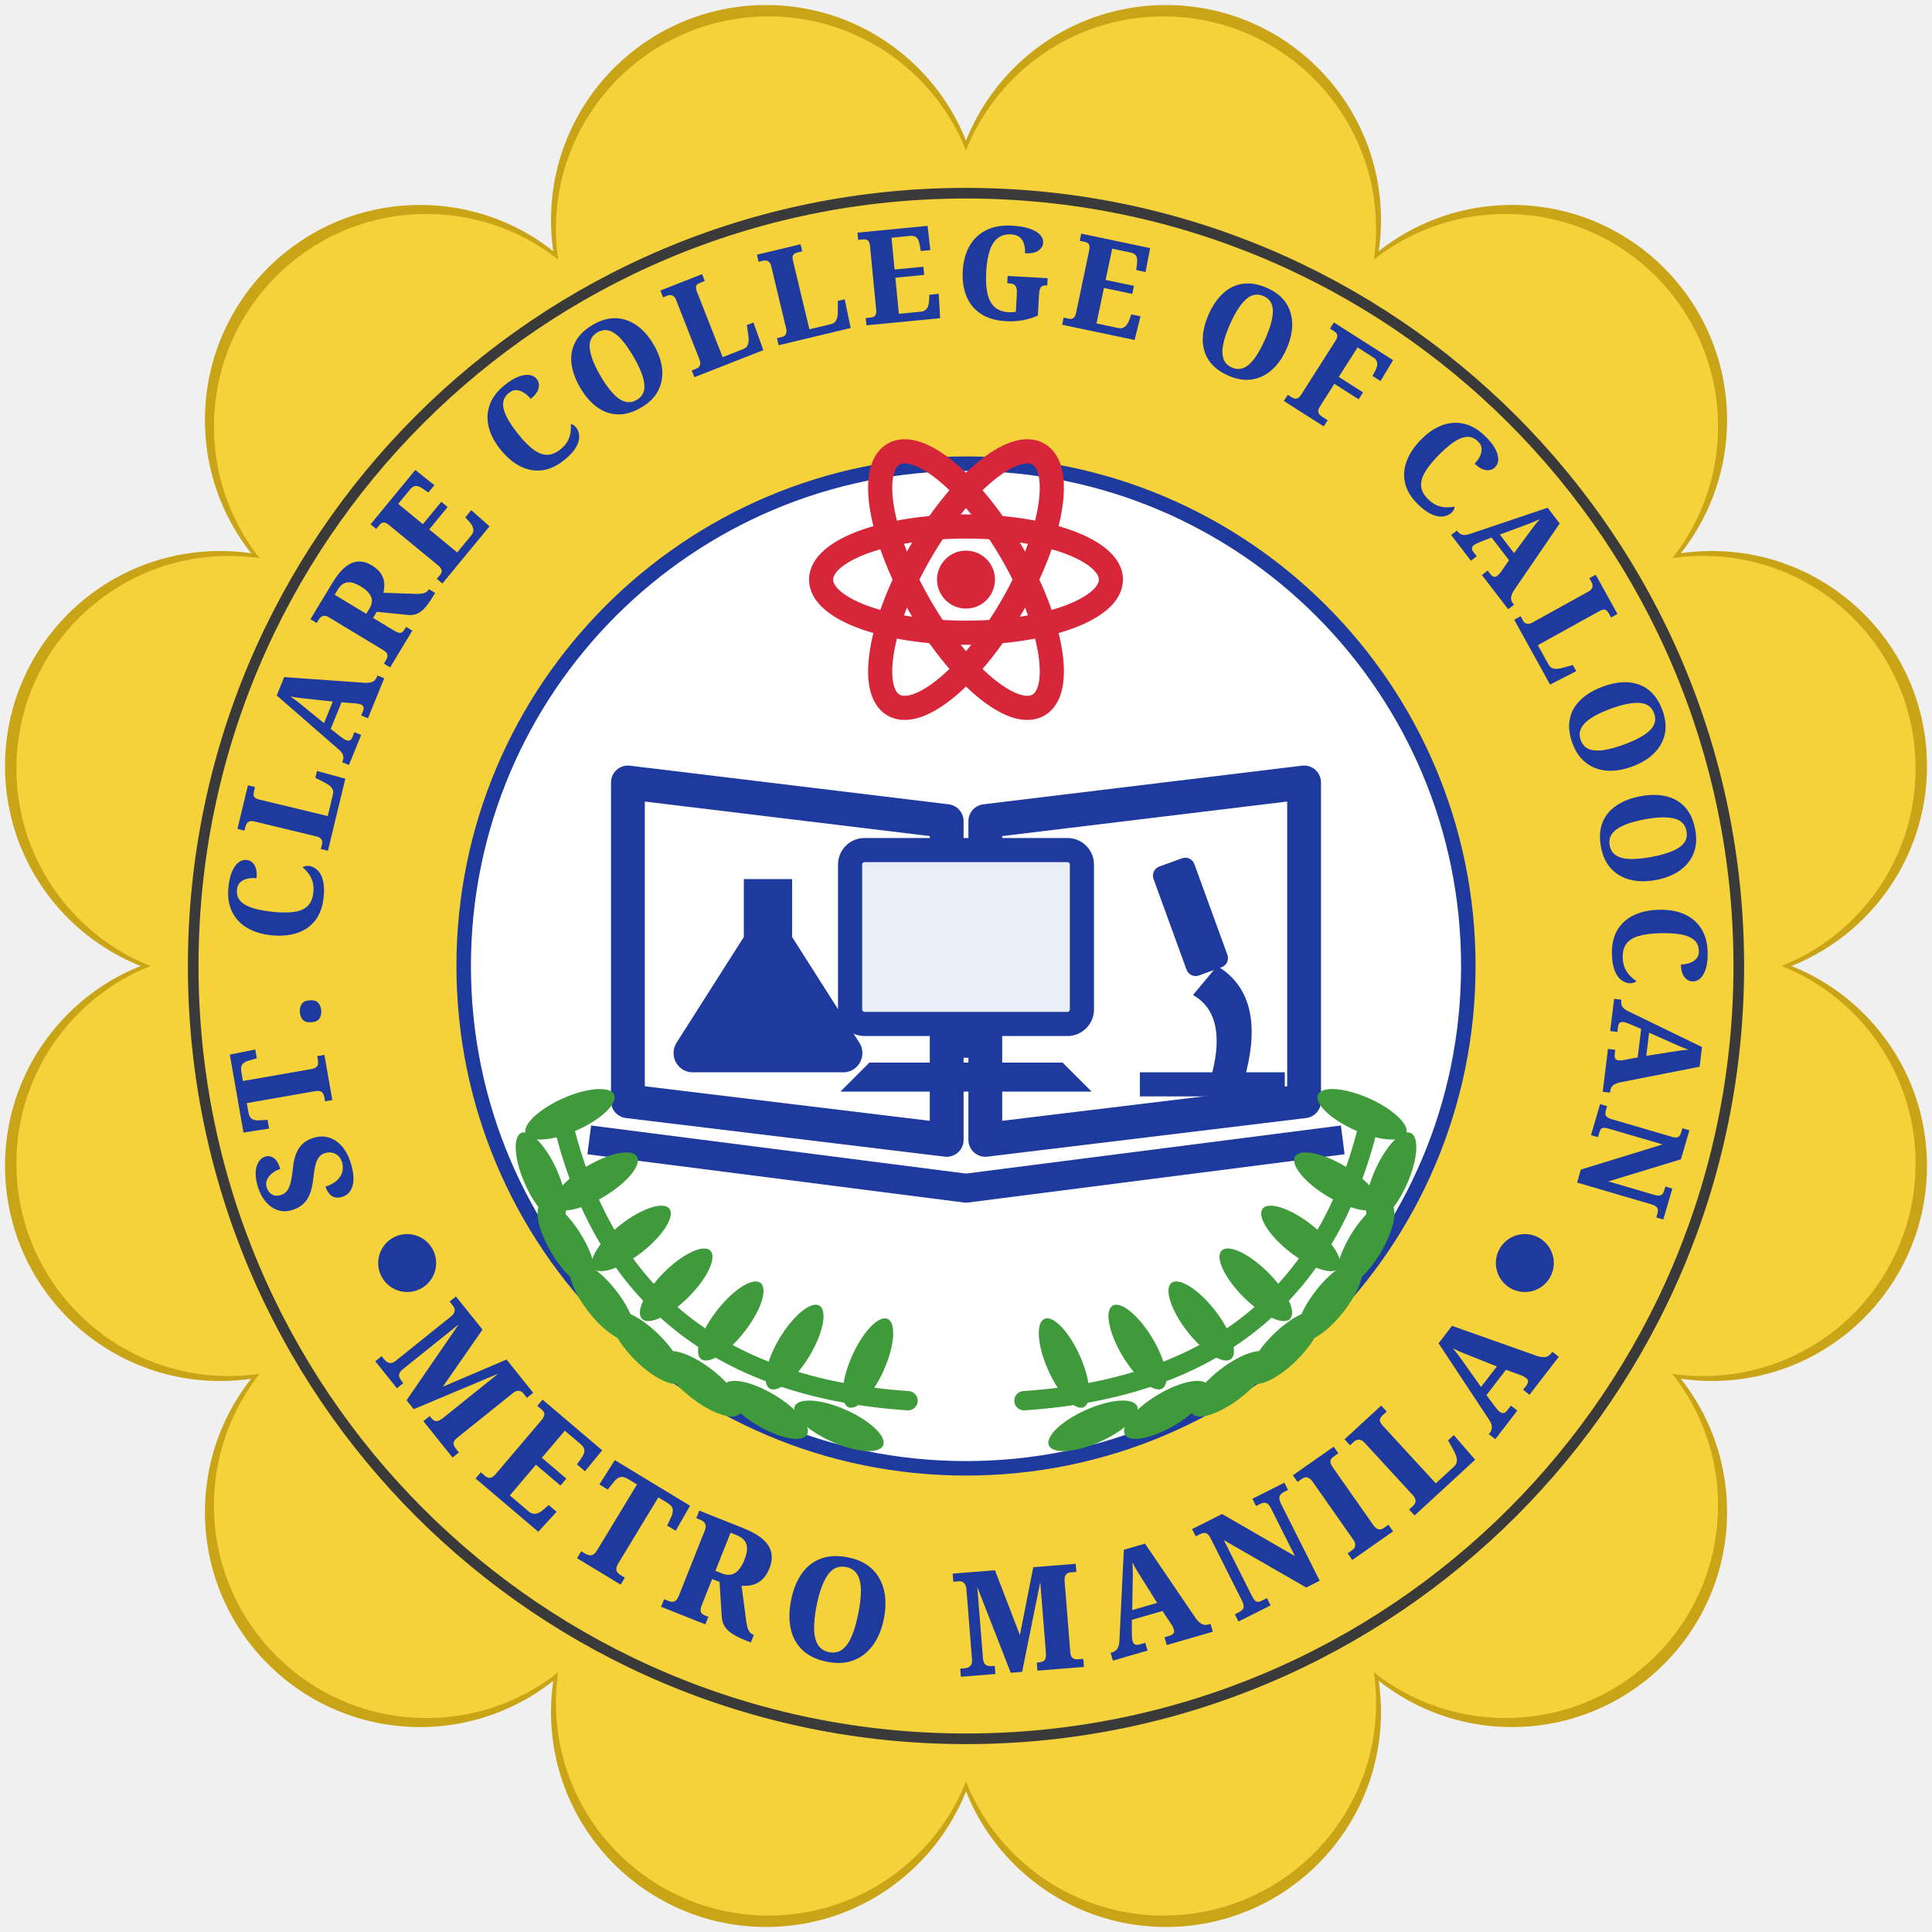
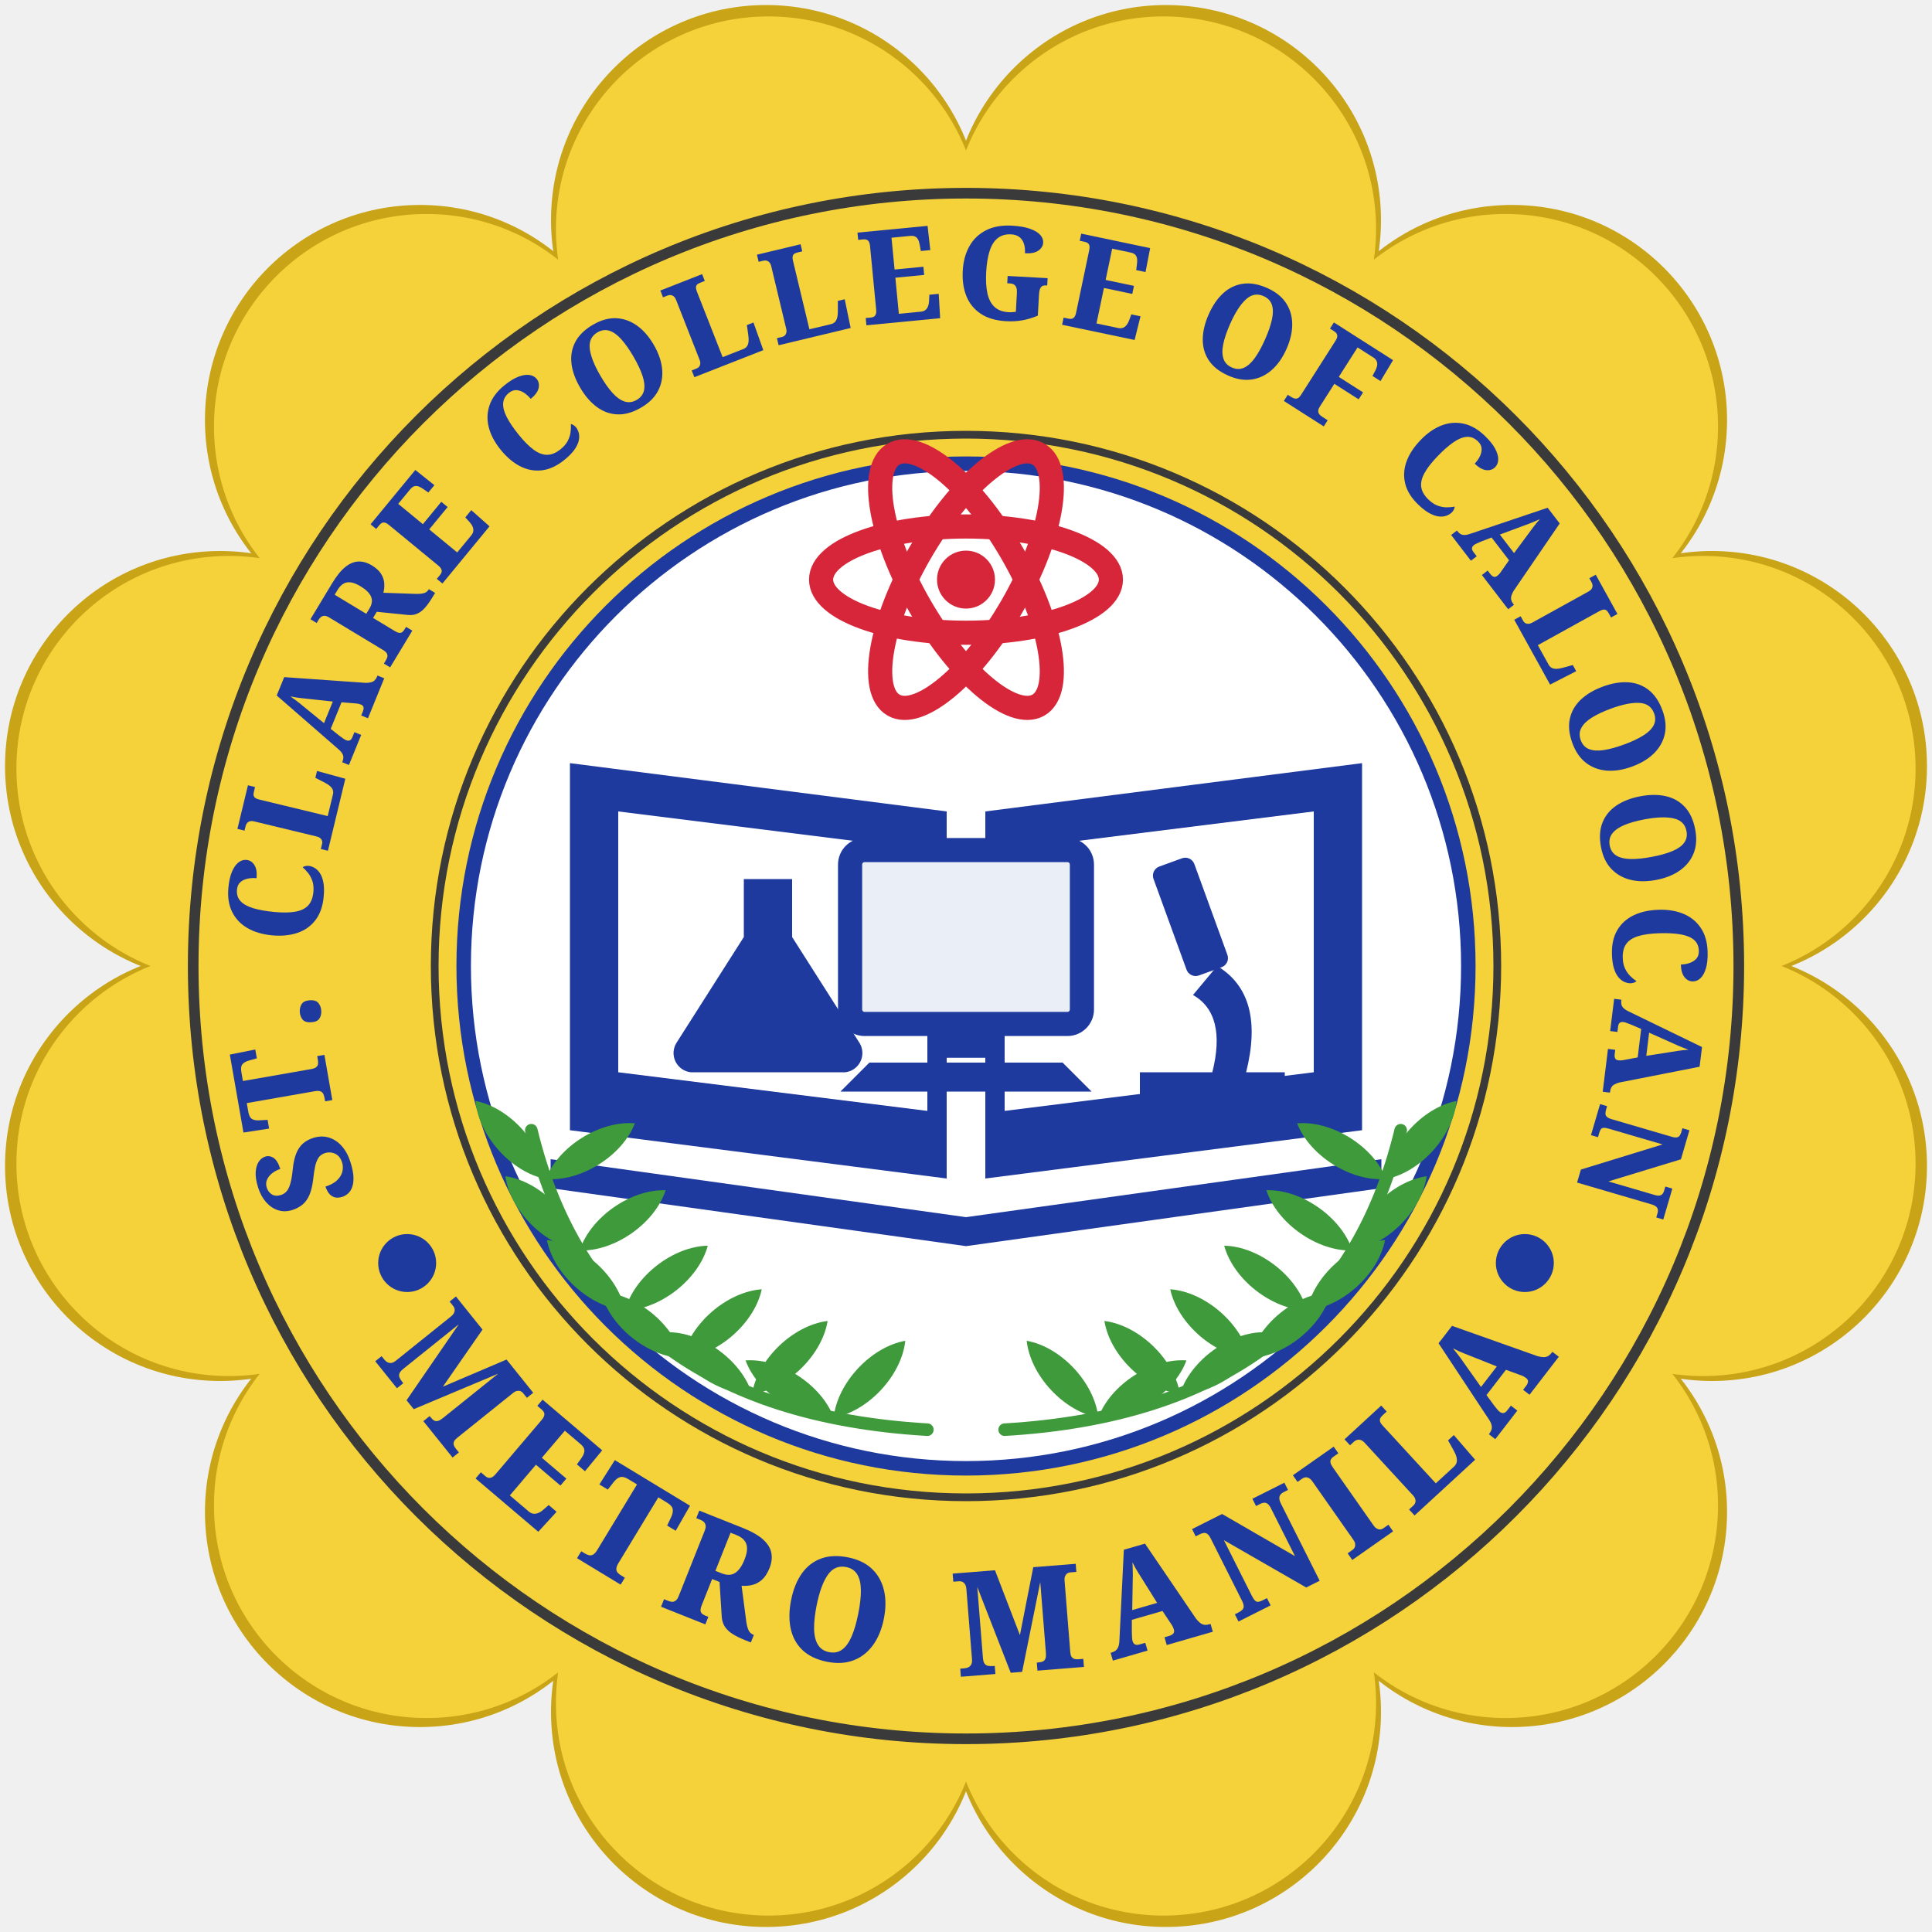
<svg xmlns="http://www.w3.org/2000/svg" viewBox="0 0 400 400" role="img" aria-label="St. Clare College of Caloocan seal">
  <g fill="#c9a417" transform="translate(200 200) scale(1.012) translate(-200 -200)">
    <circle cx="352.6" cy="240.9" r="44" />
    <circle cx="311.7" cy="311.7" r="44" />
    <circle cx="240.9" cy="352.6" r="44" />
    <circle cx="159.1" cy="352.6" r="44" />
    <circle cx="88.3" cy="311.7" r="44" />
    <circle cx="47.4" cy="240.9" r="44" />
    <circle cx="47.4" cy="159.1" r="44" />
    <circle cx="88.3" cy="88.3" r="44" />
    <circle cx="159.1" cy="47.4" r="44" />
    <circle cx="240.9" cy="47.4" r="44" />
    <circle cx="311.7" cy="88.3" r="44" />
    <circle cx="352.6" cy="159.1" r="44" />
    <circle cx="200" cy="200" r="166" />
  </g>
  <g fill="#f5d23a">
    <circle cx="352.6" cy="240.9" r="44" />
    <circle cx="311.7" cy="311.7" r="44" />
    <circle cx="240.9" cy="352.6" r="44" />
    <circle cx="159.1" cy="352.6" r="44" />
    <circle cx="88.3" cy="311.7" r="44" />
    <circle cx="47.4" cy="240.9" r="44" />
    <circle cx="47.4" cy="159.1" r="44" />
    <circle cx="88.3" cy="88.3" r="44" />
    <circle cx="159.1" cy="47.4" r="44" />
    <circle cx="240.9" cy="47.4" r="44" />
    <circle cx="311.7" cy="88.3" r="44" />
    <circle cx="352.6" cy="159.1" r="44" />
    <circle cx="200" cy="200" r="166" />
  </g>
  <circle cx="200" cy="200" r="160" fill="none" stroke="#3a3a3a" stroke-width="2.2" />
+   <circle cx="200" cy="200" r="110" fill="none" stroke="#3a3a3a" stroke-width="1.6" />
  <circle cx="200" cy="200" r="104" fill="#fff" stroke="#1f3a9e" stroke-width="3" />
  <g fill="#1f3a9e">
    <path d="M261 -10Q190 -10 144.5 3.0Q99 16 73.0 37.0Q47 58 37.0 82.5Q27 107 27 129Q27 167 43.0 189.0Q59 211 85.0 220.0Q111 229 141 229Q141 168 161.0 128.5Q181 89 212.5 70.5Q244 52 279 52Q331 52 359.0 83.0Q387 114 387 156Q387 190 367.5 214.0Q348 238 312.0 258.5Q276 279 225 301Q156 332 117.0 365.5Q78 399 62.0 439.0Q46 479 46 525Q46 587 78.0 631.5Q110 676 165.0 700.0Q220 724 289 724Q362 724 408.0 706.0Q454 688 476.5 660.0Q499 632 499 601Q499 566 470.5 542.5Q442 519 374 519Q374 553 362.5 585.5Q351 618 327.5 639.5Q304 661 270 661Q232 661 207.0 639.0Q182 617 182 574Q182 549 194.5 526.5Q207 504 242.0 480.5Q277 457 344 428Q412 399 451.5 366.0Q491 333 508.0 294.0Q525 255 525 206Q525 141 492.5 92.5Q460 44 400.5 17.0Q341 -10 261 -10Z" transform="translate(78.87 238.17) rotate(-107.49) scale(0.027 -0.027) translate(-278.0 260)" />
    <path d="M138 0V56H166Q184 56 198.0 60.5Q212 65 220.0 79.0Q228 93 228 121V650H159Q118 650 102.0 632.5Q86 615 82 582L74 515H6L10 714H617L622 515H553L546 582Q542 615 526.5 632.5Q511 650 469 650H400V119Q400 92 408.0 78.0Q416 64 430.0 60.0Q444 56 462 56H490V0Z" transform="translate(74.90 221.88) rotate(-99.92) scale(0.027 -0.027) translate(-313.5 260)" />
    <path d="M146 -8Q111 -8 86.5 10.0Q62 28 62 74Q62 121 86.5 139.0Q111 157 146 157Q180 157 205.5 139.0Q231 121 231 74Q231 28 205.5 10.0Q180 -8 146 -8Z" transform="translate(73.30 208.75) rotate(-93.95) scale(0.027 -0.027) translate(-146.5 260)" />
    <path d="M382 -10Q272 -10 198.5 36.0Q125 82 88.0 164.5Q51 247 51 358Q51 467 88.5 549.0Q126 631 200.5 677.5Q275 724 384 724Q459 724 508.5 708.0Q558 692 583.0 665.5Q608 639 608 606Q608 568 575.0 542.0Q542 516 476 516Q476 550 466.5 582.0Q457 614 435.0 635.5Q413 657 375 657Q321 657 289.5 622.0Q258 587 244.5 520.0Q231 453 231 358Q231 259 248.5 195.5Q266 132 305.5 102.0Q345 72 411 72Q460 72 494.5 87.5Q529 103 553.0 126.0Q577 149 593 172Q600 165 604.0 152.0Q608 139 608 128Q608 106 597.5 82.0Q587 58 562.0 37.0Q537 16 493.0 3.0Q449 -10 382 -10Z" transform="translate(73.58 187.91) rotate(-84.54) scale(0.027 -0.027) translate(-323.5 260)" />
    <path d="M23 0V56H66Q76 56 86.0 61.5Q96 67 102.5 79.0Q109 91 109 110V602Q109 623 102.0 635.0Q95 647 84.0 652.5Q73 658 59 658H23V714H367V658H327Q310 658 300.0 652.5Q290 647 285.5 635.5Q281 624 281 604V64H451Q470 64 484.0 72.5Q498 81 508.5 100.5Q519 120 526 150L544 225H598L591 0Z" transform="translate(76.55 170.20) rotate(-76.43) scale(0.027 -0.027) translate(-312.0 260)" />
    <path d="M6 0V56H14Q30 56 44.0 61.5Q58 67 69.5 82.5Q81 98 90 127L291 714H443L638 118Q647 96 657.5 82.0Q668 68 682.0 62.0Q696 56 713 56H724V0H393V56H428Q445 56 457.5 63.0Q470 70 470 90Q470 99 468.5 108.0Q467 117 464.5 125.5Q462 134 460 139L430 234H210L187 155Q185 147 182.0 135.5Q179 124 176.5 112.5Q174 101 174 92Q174 75 183.0 65.5Q192 56 214 56H255V0ZM231 298H410L356 487Q350 508 344.0 528.5Q338 549 333.0 570.5Q328 592 324 614Q319 592 313.5 571.0Q308 550 302.5 530.0Q297 510 290 490Z" transform="translate(82.37 152.13) rotate(-67.85) scale(0.027 -0.027) translate(-362.0 260)" />
    <path d="M23 0V56H54Q68 56 80.0 59.5Q92 63 100.5 75.5Q109 88 109 114V599Q109 625 100.0 637.5Q91 650 78.5 654.0Q66 658 54 658H23V714H345Q446 714 506.0 691.5Q566 669 593.0 626.5Q620 584 620 525Q620 468 601.5 431.0Q583 394 552.5 372.5Q522 351 486 340L597 141Q621 96 640.5 76.0Q660 56 684 56H690V0H651Q597 0 555.5 7.0Q514 14 485.0 33.5Q456 53 438 90L335 308H280V114Q280 88 286.5 75.5Q293 63 305.0 59.5Q317 56 331 56H352V0ZM326 369Q386 369 412.0 406.0Q438 443 438 515Q438 564 425.5 594.0Q413 624 387.5 638.0Q362 652 324 652H280V369Z" transform="translate(91.27 134.37) rotate(-58.88) scale(0.027 -0.027) translate(-344.5 260)" />
    <path d="M23 0V56H64Q79 56 89.0 62.0Q99 68 104.0 80.0Q109 92 109 109V600Q109 626 102.5 638.0Q96 650 85.5 654.0Q75 658 62 658H23V714H563L566 527H493L489 575Q487 601 480.0 617.5Q473 634 459.5 642.0Q446 650 422 650H279V405H501V342H279V64H449Q471 64 485.0 73.5Q499 83 507.5 100.0Q516 117 519 139L526 187H598L591 0Z" transform="translate(101.97 119.26) rotate(-50.53) scale(0.027 -0.027) translate(-311.5 260)" />
    <path d="M382 -10Q272 -10 198.5 36.0Q125 82 88.0 164.5Q51 247 51 358Q51 467 88.5 549.0Q126 631 200.5 677.5Q275 724 384 724Q459 724 508.5 708.0Q558 692 583.0 665.5Q608 639 608 606Q608 568 575.0 542.0Q542 516 476 516Q476 550 466.5 582.0Q457 614 435.0 635.5Q413 657 375 657Q321 657 289.5 622.0Q258 587 244.5 520.0Q231 453 231 358Q231 259 248.5 195.5Q266 132 305.5 102.0Q345 72 411 72Q460 72 494.5 87.5Q529 103 553.0 126.0Q577 149 593 172Q600 165 604.0 152.0Q608 139 608 128Q608 106 597.5 82.0Q587 58 562.0 37.0Q537 16 493.0 3.0Q449 -10 382 -10Z" transform="translate(119.90 101.44) rotate(-39.10) scale(0.027 -0.027) translate(-323.5 260)" />
    <path d="M378 -10Q268 -10 195.5 36.0Q123 82 87.0 165.0Q51 248 51 359Q51 470 87.0 552.0Q123 634 196.0 679.5Q269 725 379 725Q484 725 556.0 679.5Q628 634 666.0 551.5Q704 469 704 358Q704 247 666.0 164.5Q628 82 555.5 36.0Q483 -10 378 -10ZM378 58Q432 58 464.0 93.5Q496 129 510.0 196.0Q524 263 524 358Q524 453 510.0 520.0Q496 587 464.0 622.0Q432 657 379 657Q299 657 265.0 578.5Q231 500 231 358Q231 263 245.5 196.0Q260 129 292.5 93.5Q325 58 378 58Z" transform="translate(136.12 90.23) rotate(-30.20) scale(0.027 -0.027) translate(-377.5 260)" />
    <path d="M23 0V56H66Q76 56 86.0 61.5Q96 67 102.5 79.0Q109 91 109 110V602Q109 623 102.0 635.0Q95 647 84.0 652.5Q73 658 59 658H23V714H367V658H327Q310 658 300.0 652.5Q290 647 285.5 635.5Q281 624 281 604V64H451Q470 64 484.0 72.5Q498 81 508.5 100.5Q519 120 526 150L544 225H598L591 0Z" transform="translate(153.59 81.78) rotate(-21.43) scale(0.027 -0.027) translate(-312.0 260)" />
    <path d="M23 0V56H66Q76 56 86.0 61.5Q96 67 102.5 79.0Q109 91 109 110V602Q109 623 102.0 635.0Q95 647 84.0 652.5Q73 658 59 658H23V714H367V658H327Q310 658 300.0 652.5Q290 647 285.5 635.5Q281 624 281 604V64H451Q470 64 484.0 72.5Q498 81 508.5 100.5Q519 120 526 150L544 225H598L591 0Z" transform="translate(170.43 76.49) rotate(-13.47) scale(0.027 -0.027) translate(-312.0 260)" />
    <path d="M23 0V56H64Q79 56 89.0 62.0Q99 68 104.0 80.0Q109 92 109 109V600Q109 626 102.5 638.0Q96 650 85.5 654.0Q75 658 62 658H23V714H563L566 527H493L489 575Q487 601 480.0 617.5Q473 634 459.5 642.0Q446 650 422 650H279V405H501V342H279V64H449Q471 64 485.0 73.5Q499 83 507.5 100.0Q516 117 519 139L526 187H598L591 0Z" transform="translate(187.81 73.59) rotate(-5.51) scale(0.027 -0.027) translate(-311.5 260)" />
    <path d="M405 -10Q286 -10 207.5 36.0Q129 82 90.0 164.5Q51 247 51 358Q51 466 91.5 548.5Q132 631 212.0 677.5Q292 724 409 724Q491 724 545.5 708.5Q600 693 627.5 666.5Q655 640 655 607Q655 571 622.0 544.5Q589 518 520 518Q520 561 507.5 592.0Q495 623 470.0 640.0Q445 657 407 657Q344 657 305.0 622.5Q266 588 248.5 521.0Q231 454 231 358Q231 262 249.5 195.5Q268 129 309.5 94.5Q351 60 419 60Q432 60 446.0 61.5Q460 63 475 66V210Q475 236 468.5 251.5Q462 267 449.0 274.0Q436 281 413 281H397V337H704V281H696Q677 281 666.0 274.0Q655 267 650.0 250.5Q645 234 645 206V46Q588 18 529.5 4.0Q471 -10 405 -10Z" transform="translate(207.03 73.19) rotate(3.17) scale(0.027 -0.027) translate(-371.0 260)" />
    <path d="M23 0V56H64Q79 56 89.0 62.0Q99 68 104.0 80.0Q109 92 109 109V600Q109 626 102.5 638.0Q96 650 85.5 654.0Q75 658 62 658H23V714H563L566 527H493L489 575Q487 601 480.0 617.5Q473 634 459.5 642.0Q446 650 422 650H279V405H501V342H279V64H449Q471 64 485.0 73.5Q499 83 507.5 100.0Q516 117 519 139L526 187H598L591 0Z" transform="translate(226.08 75.71) rotate(11.85) scale(0.027 -0.027) translate(-311.5 260)" />
    <path d="M378 -10Q268 -10 195.5 36.0Q123 82 87.0 165.0Q51 248 51 359Q51 470 87.0 552.0Q123 634 196.0 679.5Q269 725 379 725Q484 725 556.0 679.5Q628 634 666.0 551.5Q704 469 704 358Q704 247 666.0 164.5Q628 82 555.5 36.0Q483 -10 378 -10ZM378 58Q432 58 464.0 93.5Q496 129 510.0 196.0Q524 263 524 358Q524 453 510.0 520.0Q496 587 464.0 622.0Q432 657 379 657Q299 657 265.0 578.5Q231 500 231 358Q231 263 245.5 196.0Q260 129 292.5 93.5Q325 58 378 58Z" transform="translate(251.53 83.92) rotate(23.94) scale(0.027 -0.027) translate(-377.5 260)" />
    <path d="M23 0V56H52Q72 56 84.5 61.0Q97 66 103.0 77.5Q109 89 109 109V604Q109 624 103.0 636.0Q97 648 86.5 653.0Q76 658 63 658H23V714H561L566 527H493L489 577Q484 618 466.5 634.0Q449 650 426 650H279V382H500V319H279V111Q279 92 285.0 80.0Q291 68 303.5 62.0Q316 56 335 56H386V0Z" transform="translate(268.27 92.91) rotate(32.52) scale(0.027 -0.027) translate(-297.0 260)" />
    <path d="M382 -10Q272 -10 198.5 36.0Q125 82 88.0 164.5Q51 247 51 358Q51 467 88.5 549.0Q126 631 200.5 677.5Q275 724 384 724Q459 724 508.5 708.0Q558 692 583.0 665.5Q608 639 608 606Q608 568 575.0 542.0Q542 516 476 516Q476 550 466.5 582.0Q457 614 435.0 635.5Q413 657 375 657Q321 657 289.5 622.0Q258 587 244.5 520.0Q231 453 231 358Q231 259 248.5 195.5Q266 132 305.5 102.0Q345 72 411 72Q460 72 494.5 87.5Q529 103 553.0 126.0Q577 149 593 172Q600 165 604.0 152.0Q608 139 608 128Q608 106 597.5 82.0Q587 58 562.0 37.0Q537 16 493.0 3.0Q449 -10 382 -10Z" transform="translate(287.85 108.28) rotate(43.77) scale(0.027 -0.027) translate(-323.5 260)" />
    <path d="M6 0V56H14Q30 56 44.0 61.5Q58 67 69.5 82.5Q81 98 90 127L291 714H443L638 118Q647 96 657.5 82.0Q668 68 682.0 62.0Q696 56 713 56H724V0H393V56H428Q445 56 457.5 63.0Q470 70 470 90Q470 99 468.5 108.0Q467 117 464.5 125.5Q462 134 460 139L430 234H210L187 155Q185 147 182.0 135.5Q179 124 176.5 112.5Q174 101 174 92Q174 75 183.0 65.5Q192 56 214 56H255V0ZM231 298H410L356 487Q350 508 344.0 528.5Q338 549 333.0 570.5Q328 592 324 614Q319 592 313.5 571.0Q308 550 302.5 530.0Q297 510 290 490Z" transform="translate(300.73 122.66) rotate(52.48) scale(0.027 -0.027) translate(-362.0 260)" />
    <path d="M23 0V56H66Q76 56 86.0 61.5Q96 67 102.5 79.0Q109 91 109 110V602Q109 623 102.0 635.0Q95 647 84.0 652.5Q73 658 59 658H23V714H367V658H327Q310 658 300.0 652.5Q290 647 285.5 635.5Q281 624 281 604V64H451Q470 64 484.0 72.5Q498 81 508.5 100.5Q519 120 526 150L544 225H598L591 0Z" transform="translate(311.14 138.54) rotate(61.06) scale(0.027 -0.027) translate(-312.0 260)" />
    <path d="M378 -10Q268 -10 195.5 36.0Q123 82 87.0 165.0Q51 248 51 359Q51 470 87.0 552.0Q123 634 196.0 679.5Q269 725 379 725Q484 725 556.0 679.5Q628 634 666.0 551.5Q704 469 704 358Q704 247 666.0 164.5Q628 82 555.5 36.0Q483 -10 378 -10ZM378 58Q432 58 464.0 93.5Q496 129 510.0 196.0Q524 263 524 358Q524 453 510.0 520.0Q496 587 464.0 622.0Q432 657 379 657Q299 657 265.0 578.5Q231 500 231 358Q231 263 245.5 196.0Q260 129 292.5 93.5Q325 58 378 58Z" transform="translate(319.21 156.19) rotate(69.82) scale(0.027 -0.027) translate(-377.5 260)" />
    <path d="M378 -10Q268 -10 195.5 36.0Q123 82 87.0 165.0Q51 248 51 359Q51 470 87.0 552.0Q123 634 196.0 679.5Q269 725 379 725Q484 725 556.0 679.5Q628 634 666.0 551.5Q704 469 704 358Q704 247 666.0 164.5Q628 82 555.5 36.0Q483 -10 378 -10ZM378 58Q432 58 464.0 93.5Q496 129 510.0 196.0Q524 263 524 358Q524 453 510.0 520.0Q496 587 464.0 622.0Q432 657 379 657Q299 657 265.0 578.5Q231 500 231 358Q231 263 245.5 196.0Q260 129 292.5 93.5Q325 58 378 58Z" transform="translate(324.83 176.60) rotate(79.38) scale(0.027 -0.027) translate(-377.5 260)" />
    <path d="M382 -10Q272 -10 198.5 36.0Q125 82 88.0 164.5Q51 247 51 358Q51 467 88.5 549.0Q126 631 200.5 677.5Q275 724 384 724Q459 724 508.5 708.0Q558 692 583.0 665.5Q608 639 608 606Q608 568 575.0 542.0Q542 516 476 516Q476 550 466.5 582.0Q457 614 435.0 635.5Q413 657 375 657Q321 657 289.5 622.0Q258 587 244.5 520.0Q231 453 231 358Q231 259 248.5 195.5Q266 132 305.5 102.0Q345 72 411 72Q460 72 494.5 87.5Q529 103 553.0 126.0Q577 149 593 172Q600 165 604.0 152.0Q608 139 608 128Q608 106 597.5 82.0Q587 58 562.0 37.0Q537 16 493.0 3.0Q449 -10 382 -10Z" transform="translate(326.94 196.21) rotate(88.29) scale(0.027 -0.027) translate(-323.5 260)" />
    <path d="M6 0V56H14Q30 56 44.0 61.5Q58 67 69.5 82.5Q81 98 90 127L291 714H443L638 118Q647 96 657.5 82.0Q668 68 682.0 62.0Q696 56 713 56H724V0H393V56H428Q445 56 457.5 63.0Q470 70 470 90Q470 99 468.5 108.0Q467 117 464.5 125.5Q462 134 460 139L430 234H210L187 155Q185 147 182.0 135.5Q179 124 176.5 112.5Q174 101 174 92Q174 75 183.0 65.5Q192 56 214 56H255V0ZM231 298H410L356 487Q350 508 344.0 528.5Q338 549 333.0 570.5Q328 592 324 614Q319 592 313.5 571.0Q308 550 302.5 530.0Q297 510 290 490Z" transform="translate(326.05 215.48) rotate(97.00) scale(0.027 -0.027) translate(-362.0 260)" />
    <path d="M23 0V56H50Q68 56 81.5 60.0Q95 64 102.0 77.5Q109 91 109 119V599Q109 625 102.0 637.5Q95 650 83.0 654.0Q71 658 57 658H23V714H255L574 228V599Q574 622 567.5 635.0Q561 648 549.5 653.0Q538 658 524 658H489V714H736V658H701Q686 658 674.5 652.5Q663 647 656.5 633.0Q650 619 650 595V0H546L185 547V119Q185 91 190.0 77.5Q195 64 206.5 60.0Q218 56 235 56H271V0Z" transform="translate(321.88 235.70) rotate(106.33) scale(0.027 -0.027) translate(-373.5 260)" />
    <path d="M23 0V56H50Q68 56 81.0 61.5Q94 67 101.5 79.5Q109 92 109 114V600Q109 622 102.0 634.5Q95 647 85.0 652.5Q75 658 62 658H23V714H316L452 254L581 714H875V658H832Q821 658 811.5 652.5Q802 647 795.5 635.5Q789 624 789 604V109Q789 90 794.5 78.5Q800 67 811.5 61.5Q823 56 840 56H875V0H553V56H565Q586 56 598.0 61.5Q610 67 615.5 81.0Q621 95 621 119V608L447 0H368L185 609V119Q185 91 193.0 77.5Q201 64 216.5 60.0Q232 56 254 56H262V0Z" transform="translate(97.84 282.01) rotate(51.24) scale(0.03 -0.03) translate(-448.0 -520)" />
    <path d="M23 0V56H64Q79 56 89.0 62.0Q99 68 104.0 80.0Q109 92 109 109V600Q109 626 102.5 638.0Q96 650 85.5 654.0Q75 658 62 658H23V714H563L566 527H493L489 575Q487 601 480.0 617.5Q473 634 459.5 642.0Q446 650 422 650H279V405H501V342H279V64H449Q471 64 485.0 73.5Q499 83 507.5 100.0Q516 117 519 139L526 187H598L591 0Z" transform="translate(115.16 299.82) rotate(40.36) scale(0.03 -0.03) translate(-311.5 -520)" />
    <path d="M138 0V56H166Q184 56 198.0 60.5Q212 65 220.0 79.0Q228 93 228 121V650H159Q118 650 102.0 632.5Q86 615 82 582L74 515H6L10 714H617L622 515H553L546 582Q542 615 526.5 632.5Q511 650 469 650H400V119Q400 92 408.0 78.0Q416 64 430.0 60.0Q444 56 462 56H490V0Z" transform="translate(132.06 312.00) rotate(31.24) scale(0.03 -0.03) translate(-313.5 -520)" />
    <path d="M23 0V56H54Q68 56 80.0 59.5Q92 63 100.5 75.5Q109 88 109 114V599Q109 625 100.0 637.5Q91 650 78.5 654.0Q66 658 54 658H23V714H345Q446 714 506.0 691.5Q566 669 593.0 626.5Q620 584 620 525Q620 468 601.5 431.0Q583 394 552.5 372.5Q522 351 486 340L597 141Q621 96 640.5 76.0Q660 56 684 56H690V0H651Q597 0 555.5 7.0Q514 14 485.0 33.5Q456 53 438 90L335 308H280V114Q280 88 286.5 75.5Q293 63 305.0 59.5Q317 56 331 56H352V0ZM326 369Q386 369 412.0 406.0Q438 443 438 515Q438 564 425.5 594.0Q413 624 387.5 638.0Q362 652 324 652H280V369Z" transform="translate(151.59 321.73) rotate(21.69) scale(0.03 -0.03) translate(-344.5 -520)" />
    <path d="M378 -10Q268 -10 195.5 36.0Q123 82 87.0 165.0Q51 248 51 359Q51 470 87.0 552.0Q123 634 196.0 679.5Q269 725 379 725Q484 725 556.0 679.5Q628 634 666.0 551.5Q704 469 704 358Q704 247 666.0 164.5Q628 82 555.5 36.0Q483 -10 378 -10ZM378 58Q432 58 464.0 93.5Q496 129 510.0 196.0Q524 263 524 358Q524 453 510.0 520.0Q496 587 464.0 622.0Q432 657 379 657Q299 657 265.0 578.5Q231 500 231 358Q231 263 245.5 196.0Q260 129 292.5 93.5Q325 58 378 58Z" transform="translate(174.34 328.46) rotate(11.30) scale(0.03 -0.03) translate(-377.5 -520)" />
    <path d="M23 0V56H50Q68 56 81.0 61.5Q94 67 101.5 79.5Q109 92 109 114V600Q109 622 102.0 634.5Q95 647 85.0 652.5Q75 658 62 658H23V714H316L452 254L581 714H875V658H832Q821 658 811.5 652.5Q802 647 795.5 635.5Q789 624 789 604V109Q789 90 794.5 78.5Q800 67 811.5 61.5Q823 56 840 56H875V0H553V56H565Q586 56 598.0 61.5Q610 67 615.5 81.0Q621 95 621 119V608L447 0H368L185 609V119Q185 91 193.0 77.5Q201 64 216.5 60.0Q232 56 254 56H262V0Z" transform="translate(210.41 330.59) rotate(-4.56) scale(0.03 -0.03) translate(-448.0 -520)" />
    <path d="M6 0V56H14Q30 56 44.0 61.5Q58 67 69.5 82.5Q81 98 90 127L291 714H443L638 118Q647 96 657.5 82.0Q668 68 682.0 62.0Q696 56 713 56H724V0H393V56H428Q445 56 457.5 63.0Q470 70 470 90Q470 99 468.5 108.0Q467 117 464.5 125.5Q462 134 460 139L430 234H210L187 155Q185 147 182.0 135.5Q179 124 176.5 112.5Q174 101 174 92Q174 75 183.0 65.5Q192 56 214 56H255V0ZM231 298H410L356 487Q350 508 344.0 528.5Q338 549 333.0 570.5Q328 592 324 614Q319 592 313.5 571.0Q308 550 302.5 530.0Q297 510 290 490Z" transform="translate(236.34 325.86) rotate(-16.11) scale(0.03 -0.03) translate(-362.0 -520)" />
    <path d="M23 0V56H50Q68 56 81.5 60.0Q95 64 102.0 77.5Q109 91 109 119V599Q109 625 102.0 637.5Q95 650 83.0 654.0Q71 658 57 658H23V714H255L574 228V599Q574 622 567.5 635.0Q561 648 549.5 653.0Q538 658 524 658H489V714H736V658H701Q686 658 674.5 652.5Q663 647 656.5 633.0Q650 619 650 595V0H546L185 547V119Q185 91 190.0 77.5Q195 64 206.5 60.0Q218 56 235 56H271V0Z" transform="translate(258.81 317.06) rotate(-26.68) scale(0.03 -0.03) translate(-373.5 -520)" />
    <path d="M23 0V56H66Q76 56 86.0 61.5Q96 67 102.5 78.5Q109 90 109 109V600Q109 622 102.5 634.5Q96 647 86.0 652.5Q76 658 66 658H23V714H367V658H323Q310 658 300.0 652.5Q290 647 285.0 634.5Q280 622 280 600V111Q280 92 286.0 80.0Q292 68 301.5 62.0Q311 56 323 56H367V0Z" transform="translate(275.23 307.25) rotate(-35.05) scale(0.03 -0.03) translate(-194.5 -520)" />
    <path d="M23 0V56H66Q76 56 86.0 61.5Q96 67 102.5 79.0Q109 91 109 110V602Q109 623 102.0 635.0Q95 647 84.0 652.5Q73 658 59 658H23V714H367V658H327Q310 658 300.0 652.5Q290 647 285.5 635.5Q281 624 281 604V64H451Q470 64 484.0 72.5Q498 81 508.5 100.5Q519 120 526 150L544 225H598L591 0Z" transform="translate(288.69 296.41) rotate(-42.61) scale(0.03 -0.03) translate(-312.0 -520)" />
    <path d="M6 0V56H14Q30 56 44.0 61.5Q58 67 69.5 82.5Q81 98 90 127L291 714H443L638 118Q647 96 657.5 82.0Q668 68 682.0 62.0Q696 56 713 56H724V0H393V56H428Q445 56 457.5 63.0Q470 70 470 90Q470 99 468.5 108.0Q467 117 464.5 125.5Q462 134 460 139L430 234H210L187 155Q185 147 182.0 135.5Q179 124 176.5 112.5Q174 101 174 92Q174 75 183.0 65.5Q192 56 214 56H255V0ZM231 298H410L356 487Q350 508 344.0 528.5Q338 549 333.0 570.5Q328 592 324 614Q319 592 313.5 571.0Q308 550 302.5 530.0Q297 510 290 490Z" transform="translate(303.75 279.98) rotate(-52.37) scale(0.03 -0.03) translate(-362.0 -520)" />
  </g>
  <circle cx="84.3" cy="261.5" r="6" fill="#1f3a9e" />
  <circle cx="315.7" cy="261.5" r="6" fill="#1f3a9e" />
  <g transform="translate(0 -8)">
    <ellipse cx="200" cy="128" rx="30" ry="11" transform="rotate(0 200 128)" fill="none" stroke="#d7263a" stroke-width="5" />
    <ellipse cx="200" cy="128" rx="30" ry="11" transform="rotate(60 200 128)" fill="none" stroke="#d7263a" stroke-width="5" />
    <ellipse cx="200" cy="128" rx="30" ry="11" transform="rotate(120 200 128)" fill="none" stroke="#d7263a" stroke-width="5" />
    <circle cx="200" cy="128" r="6" fill="#d7263a" />
-     <path d="M130 170 L196 178 L196 244 L130 236Z" fill="#fff" stroke="#1f3a9e" stroke-width="7" stroke-linejoin="round" />
-     <path d="M270 170 L204 178 L204 244 L270 236Z" fill="#fff" stroke="#1f3a9e" stroke-width="7" stroke-linejoin="round" />
-     <path d="M122 244 L200 254 L278 244" fill="none" stroke="#1f3a9e" stroke-width="6" stroke-linejoin="round" />
+     <path d="M118 166 L196 176 L196 252 L118 242Z" fill="#1f3a9e" />
+     <path d="M282 166 L204 176 L204 252 L282 242Z" fill="#1f3a9e" />
+     <path d="M128 176 L192 184 L192 238 L128 230Z" fill="#fff" />
+     <path d="M272 176 L208 184 L208 238 L272 230Z" fill="#fff" />
+     <path d="M114 248 L200 260 L286 248 L286 254 L200 266 L114 254Z" fill="#1f3a9e" />
    <path d="M154 190 h10 v12 l14 22 a4 4 0 0 1 -3 6 h-32 a4 4 0 0 1 -3 -6 l14 -22z" fill="#1f3a9e" />
    <rect x="242" y="186" width="9" height="24" rx="2" transform="rotate(-20 246 198)" fill="#1f3a9e" />
    <path d="M236 230 h30 v5 h-30z M252 208 q10 6 6 22 h-7 q3 -12 -4 -16z" fill="#1f3a9e" />
    <rect x="176" y="184" width="48" height="36" rx="3" fill="#e9eef7" stroke="#1f3a9e" stroke-width="5" />
    <rect x="194" y="221" width="12" height="6" fill="#1f3a9e" />
    <path d="M174 234 h52 l-6 -6 h-40z" fill="#1f3a9e" />
  </g>
-   <path d="M116 230 Q128 286 188 290" fill="none" stroke="#3f9a3c" stroke-width="4" stroke-linecap="round" />
-   <ellipse cx="118.0" cy="230.7" rx="3.6" ry="10" transform="rotate(66 118.0 230.7)" fill="#3f9a3c" />
-   <ellipse cx="112.0" cy="243.7" rx="3.6" ry="10" transform="rotate(-24 112.0 243.7)" fill="#3f9a3c" />
-   <ellipse cx="123.3" cy="244.6" rx="3.6" ry="10" transform="rotate(59 123.3 244.6)" fill="#3f9a3c" />
-   <ellipse cx="117.3" cy="257.6" rx="3.6" ry="10" transform="rotate(-31 117.3 257.6)" fill="#3f9a3c" />
-   <ellipse cx="130.7" cy="256.4" rx="3.6" ry="10" transform="rotate(52 130.7 256.4)" fill="#3f9a3c" />
-   <ellipse cx="124.7" cy="269.4" rx="3.6" ry="10" transform="rotate(-38 124.7 269.4)" fill="#3f9a3c" />
-   <ellipse cx="140.0" cy="266.0" rx="3.6" ry="10" transform="rotate(45 140.0 266.0)" fill="#3f9a3c" />
-   <ellipse cx="134.0" cy="279.0" rx="3.6" ry="10" transform="rotate(-45 134.0 279.0)" fill="#3f9a3c" />
-   <ellipse cx="151.3" cy="273.5" rx="3.6" ry="10" transform="rotate(38 151.3 273.5)" fill="#3f9a3c" />
-   <ellipse cx="145.3" cy="286.5" rx="3.6" ry="10" transform="rotate(-52 145.3 286.5)" fill="#3f9a3c" />
-   <ellipse cx="164.5" cy="278.9" rx="3.6" ry="10" transform="rotate(31 164.5 278.9)" fill="#3f9a3c" />
-   <ellipse cx="158.5" cy="291.9" rx="3.6" ry="10" transform="rotate(-59 158.5 291.9)" fill="#3f9a3c" />
-   <ellipse cx="179.7" cy="282.2" rx="3.6" ry="10" transform="rotate(24 179.7 282.2)" fill="#3f9a3c" />
-   <ellipse cx="173.7" cy="295.2" rx="3.6" ry="10" transform="rotate(-66 173.7 295.2)" fill="#3f9a3c" />
-   <path d="M284 230 Q272 286 212 290" fill="none" stroke="#3f9a3c" stroke-width="4" stroke-linecap="round" />
-   <ellipse cx="282.0" cy="230.7" rx="3.6" ry="10" transform="rotate(-66 282.0 230.7)" fill="#3f9a3c" />
-   <ellipse cx="288.0" cy="243.7" rx="3.6" ry="10" transform="rotate(24 288.0 243.7)" fill="#3f9a3c" />
-   <ellipse cx="276.7" cy="244.6" rx="3.6" ry="10" transform="rotate(-59 276.7 244.6)" fill="#3f9a3c" />
-   <ellipse cx="282.7" cy="257.6" rx="3.6" ry="10" transform="rotate(31 282.7 257.6)" fill="#3f9a3c" />
-   <ellipse cx="269.3" cy="256.4" rx="3.6" ry="10" transform="rotate(-52 269.3 256.4)" fill="#3f9a3c" />
-   <ellipse cx="275.3" cy="269.4" rx="3.6" ry="10" transform="rotate(38 275.3 269.4)" fill="#3f9a3c" />
-   <ellipse cx="260.0" cy="266.0" rx="3.6" ry="10" transform="rotate(-45 260.0 266.0)" fill="#3f9a3c" />
-   <ellipse cx="266.0" cy="279.0" rx="3.6" ry="10" transform="rotate(45 266.0 279.0)" fill="#3f9a3c" />
-   <ellipse cx="248.7" cy="273.5" rx="3.6" ry="10" transform="rotate(-38 248.7 273.5)" fill="#3f9a3c" />
-   <ellipse cx="254.7" cy="286.5" rx="3.6" ry="10" transform="rotate(52 254.7 286.5)" fill="#3f9a3c" />
-   <ellipse cx="235.5" cy="278.9" rx="3.6" ry="10" transform="rotate(-31 235.5 278.9)" fill="#3f9a3c" />
-   <ellipse cx="241.5" cy="291.9" rx="3.6" ry="10" transform="rotate(59 241.5 291.9)" fill="#3f9a3c" />
-   <ellipse cx="220.3" cy="282.2" rx="3.6" ry="10" transform="rotate(-24 220.3 282.2)" fill="#3f9a3c" />
-   <ellipse cx="226.3" cy="295.2" rx="3.6" ry="10" transform="rotate(66 226.3 295.2)" fill="#3f9a3c" />
+   <path d="M110 234 Q124 292 192 296" fill="none" stroke="#3f9a3c" stroke-width="2.6" stroke-linecap="round" />
+   <path d="M0 0 C3 -4 3 -11 0 -15 C-3 -11 -3 -4 0 0Z" fill="#3f9a3c" transform="translate(113.0 244.1) rotate(58) scale(1.45)" />
+   <path d="M0 0 C3 -4 3 -11 0 -15 C-3 -11 -3 -4 0 0Z" fill="#3f9a3c" transform="translate(113.0 244.1) rotate(-42) scale(1.45)" />
+   <path d="M0 0 C3 -4 3 -11 0 -15 C-3 -11 -3 -4 0 0Z" fill="#3f9a3c" transform="translate(120.0 258.9) rotate(55) scale(1.45)" />
+   <path d="M0 0 C3 -4 3 -11 0 -15 C-3 -11 -3 -4 0 0Z" fill="#3f9a3c" transform="translate(120.0 258.9) rotate(-45) scale(1.45)" />
+   <path d="M0 0 C3 -4 3 -11 0 -15 C-3 -11 -3 -4 0 0Z" fill="#3f9a3c" transform="translate(129.4 271.3) rotate(52) scale(1.45)" />
+   <path d="M0 0 C3 -4 3 -11 0 -15 C-3 -11 -3 -4 0 0Z" fill="#3f9a3c" transform="translate(129.4 271.3) rotate(-48) scale(1.45)" />
+   <path d="M0 0 C3 -4 3 -11 0 -15 C-3 -11 -3 -4 0 0Z" fill="#3f9a3c" transform="translate(141.3 281.2) rotate(49) scale(1.45)" />
+   <path d="M0 0 C3 -4 3 -11 0 -15 C-3 -11 -3 -4 0 0Z" fill="#3f9a3c" transform="translate(141.3 281.2) rotate(-51) scale(1.45)" />
+   <path d="M0 0 C3 -4 3 -11 0 -15 C-3 -11 -3 -4 0 0Z" fill="#3f9a3c" transform="translate(155.7 288.6) rotate(46) scale(1.45)" />
+   <path d="M0 0 C3 -4 3 -11 0 -15 C-3 -11 -3 -4 0 0Z" fill="#3f9a3c" transform="translate(155.7 288.6) rotate(-54) scale(1.45)" />
+   <path d="M0 0 C3 -4 3 -11 0 -15 C-3 -11 -3 -4 0 0Z" fill="#3f9a3c" transform="translate(172.6 293.5) rotate(43) scale(1.45)" />
+   <path d="M0 0 C3 -4 3 -11 0 -15 C-3 -11 -3 -4 0 0Z" fill="#3f9a3c" transform="translate(172.6 293.5) rotate(-57) scale(1.45)" />
+   <path d="M290 234 Q276 292 208 296" fill="none" stroke="#3f9a3c" stroke-width="2.6" stroke-linecap="round" />
+   <path d="M0 0 C3 -4 3 -11 0 -15 C-3 -11 -3 -4 0 0Z" fill="#3f9a3c" transform="translate(287.0 244.1) rotate(-58) scale(1.45)" />
+   <path d="M0 0 C3 -4 3 -11 0 -15 C-3 -11 -3 -4 0 0Z" fill="#3f9a3c" transform="translate(287.0 244.1) rotate(42) scale(1.45)" />
+   <path d="M0 0 C3 -4 3 -11 0 -15 C-3 -11 -3 -4 0 0Z" fill="#3f9a3c" transform="translate(280.0 258.9) rotate(-55) scale(1.45)" />
+   <path d="M0 0 C3 -4 3 -11 0 -15 C-3 -11 -3 -4 0 0Z" fill="#3f9a3c" transform="translate(280.0 258.9) rotate(45) scale(1.45)" />
+   <path d="M0 0 C3 -4 3 -11 0 -15 C-3 -11 -3 -4 0 0Z" fill="#3f9a3c" transform="translate(270.6 271.3) rotate(-52) scale(1.45)" />
+   <path d="M0 0 C3 -4 3 -11 0 -15 C-3 -11 -3 -4 0 0Z" fill="#3f9a3c" transform="translate(270.6 271.3) rotate(48) scale(1.45)" />
+   <path d="M0 0 C3 -4 3 -11 0 -15 C-3 -11 -3 -4 0 0Z" fill="#3f9a3c" transform="translate(258.7 281.2) rotate(-49) scale(1.45)" />
+   <path d="M0 0 C3 -4 3 -11 0 -15 C-3 -11 -3 -4 0 0Z" fill="#3f9a3c" transform="translate(258.7 281.2) rotate(51) scale(1.45)" />
+   <path d="M0 0 C3 -4 3 -11 0 -15 C-3 -11 -3 -4 0 0Z" fill="#3f9a3c" transform="translate(244.3 288.6) rotate(-46) scale(1.45)" />
+   <path d="M0 0 C3 -4 3 -11 0 -15 C-3 -11 -3 -4 0 0Z" fill="#3f9a3c" transform="translate(244.3 288.6) rotate(54) scale(1.45)" />
+   <path d="M0 0 C3 -4 3 -11 0 -15 C-3 -11 -3 -4 0 0Z" fill="#3f9a3c" transform="translate(227.4 293.5) rotate(-43) scale(1.45)" />
+   <path d="M0 0 C3 -4 3 -11 0 -15 C-3 -11 -3 -4 0 0Z" fill="#3f9a3c" transform="translate(227.4 293.5) rotate(57) scale(1.45)" />
</svg>
